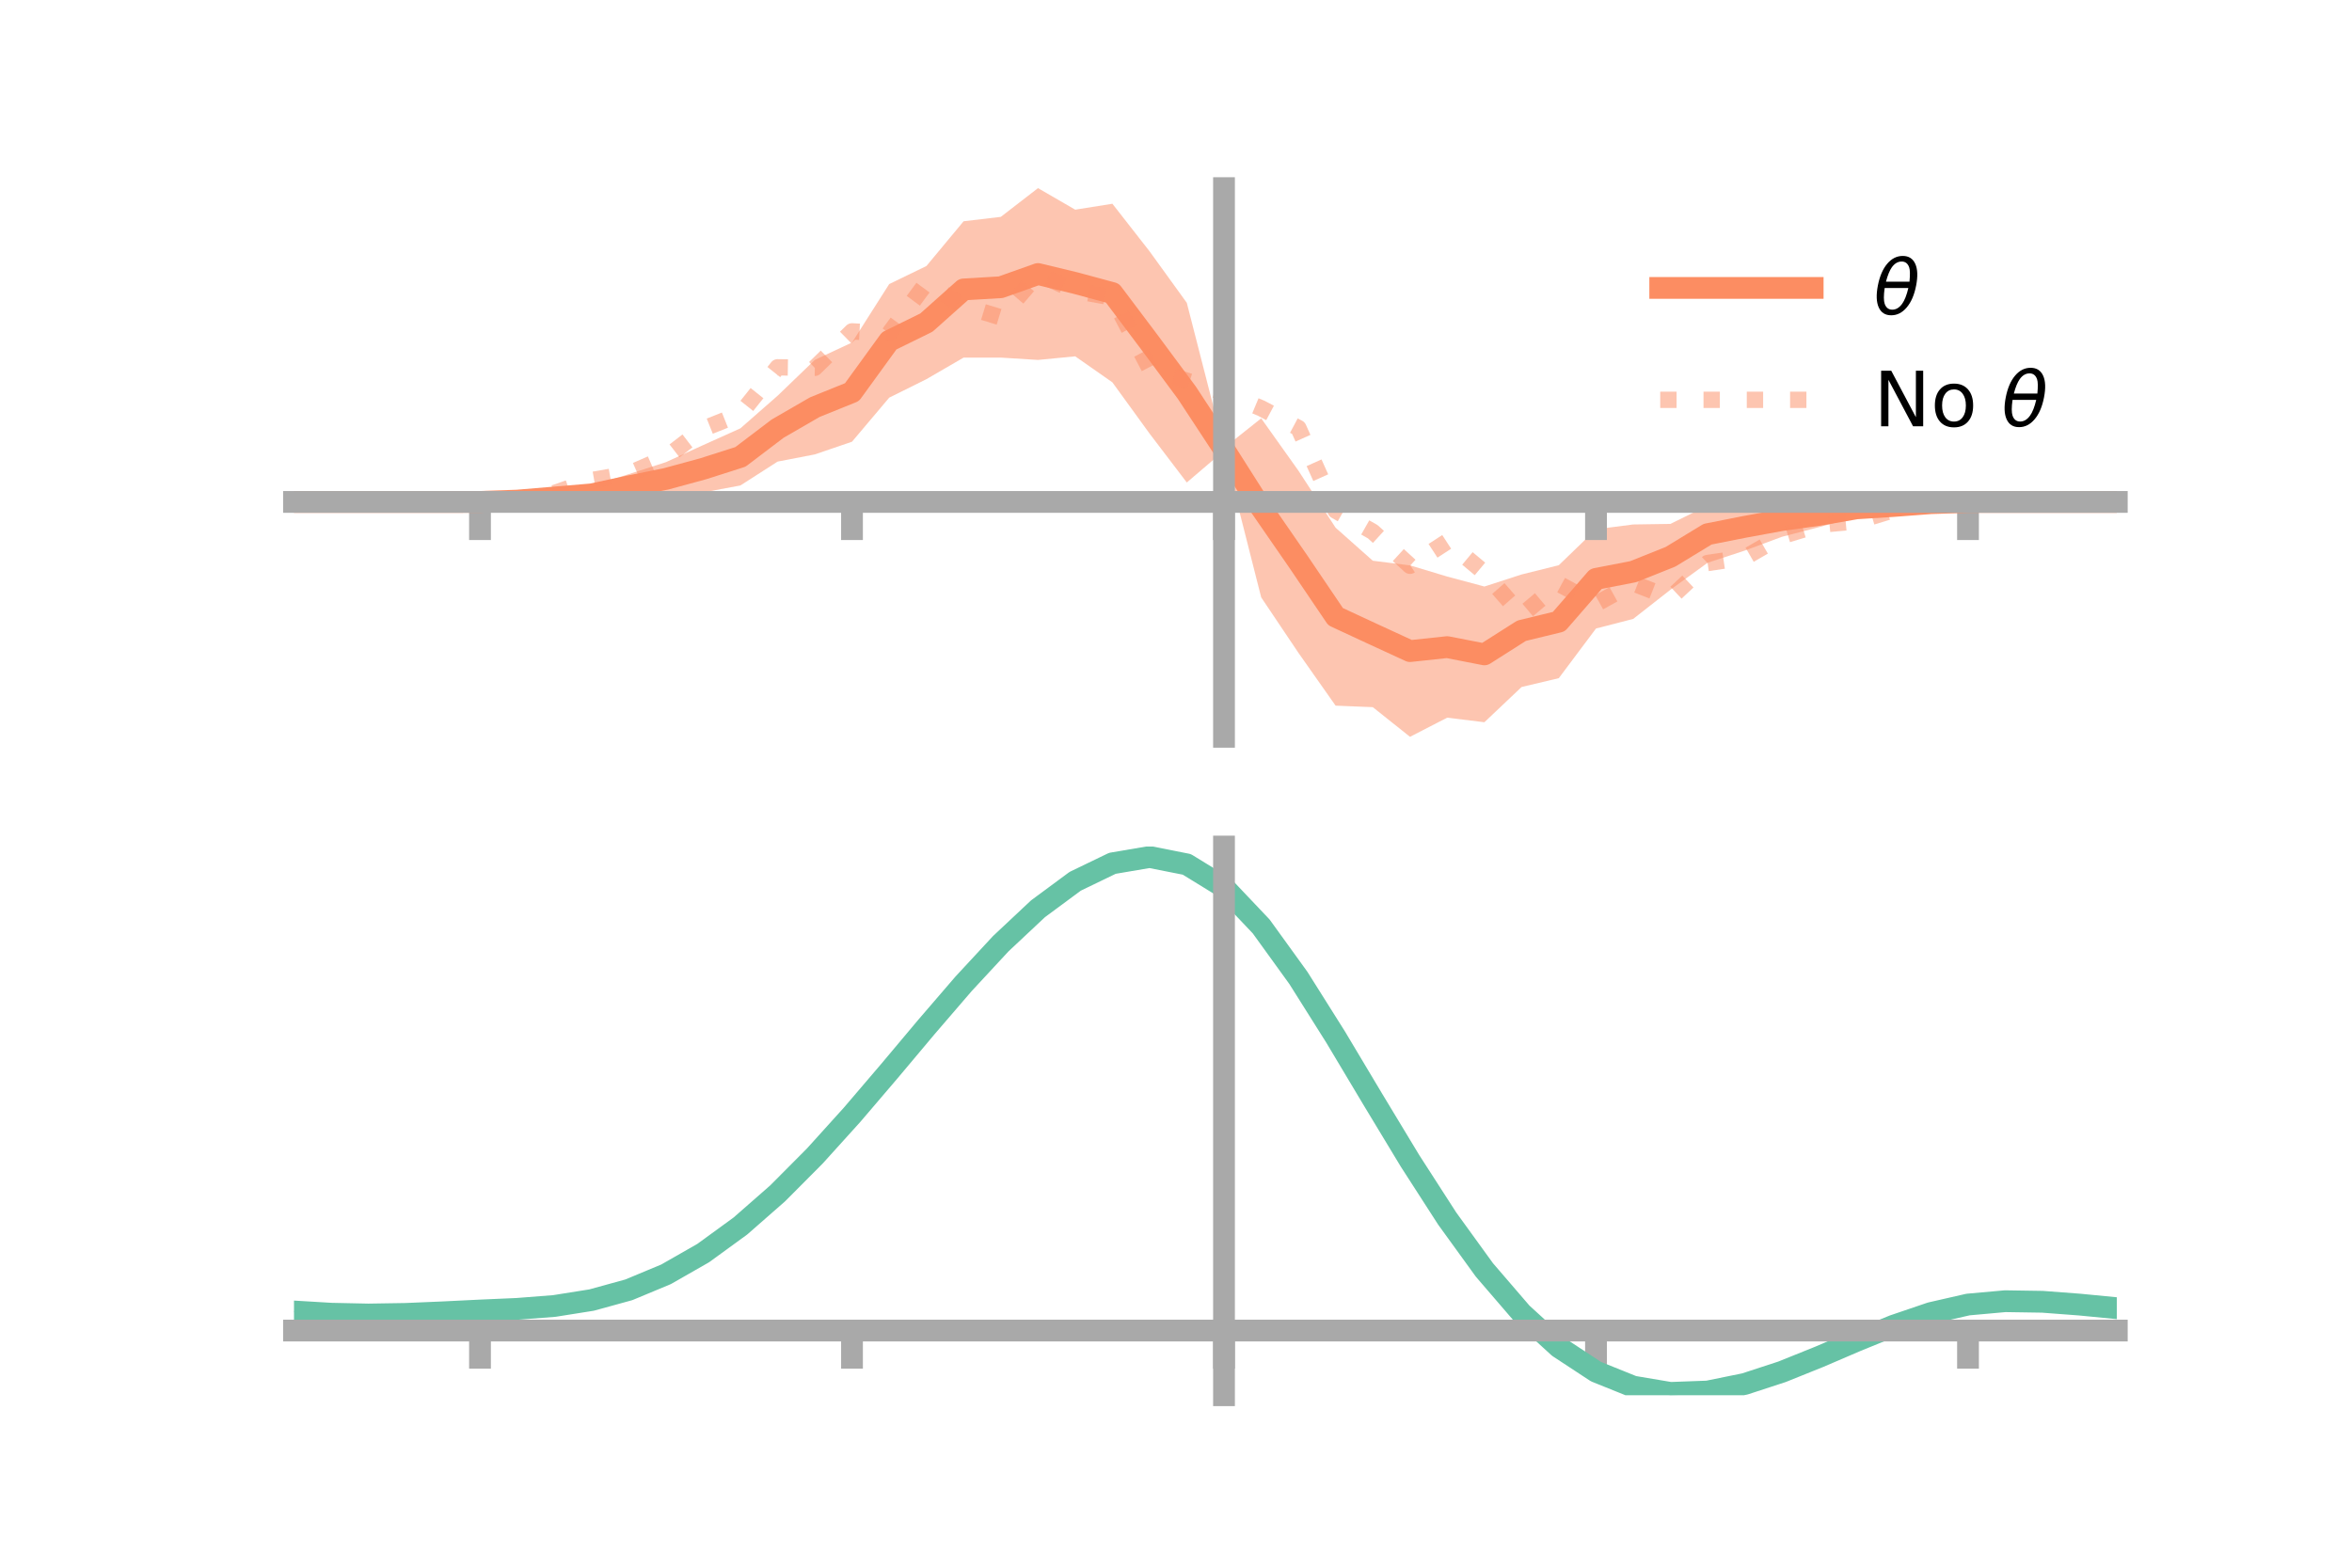
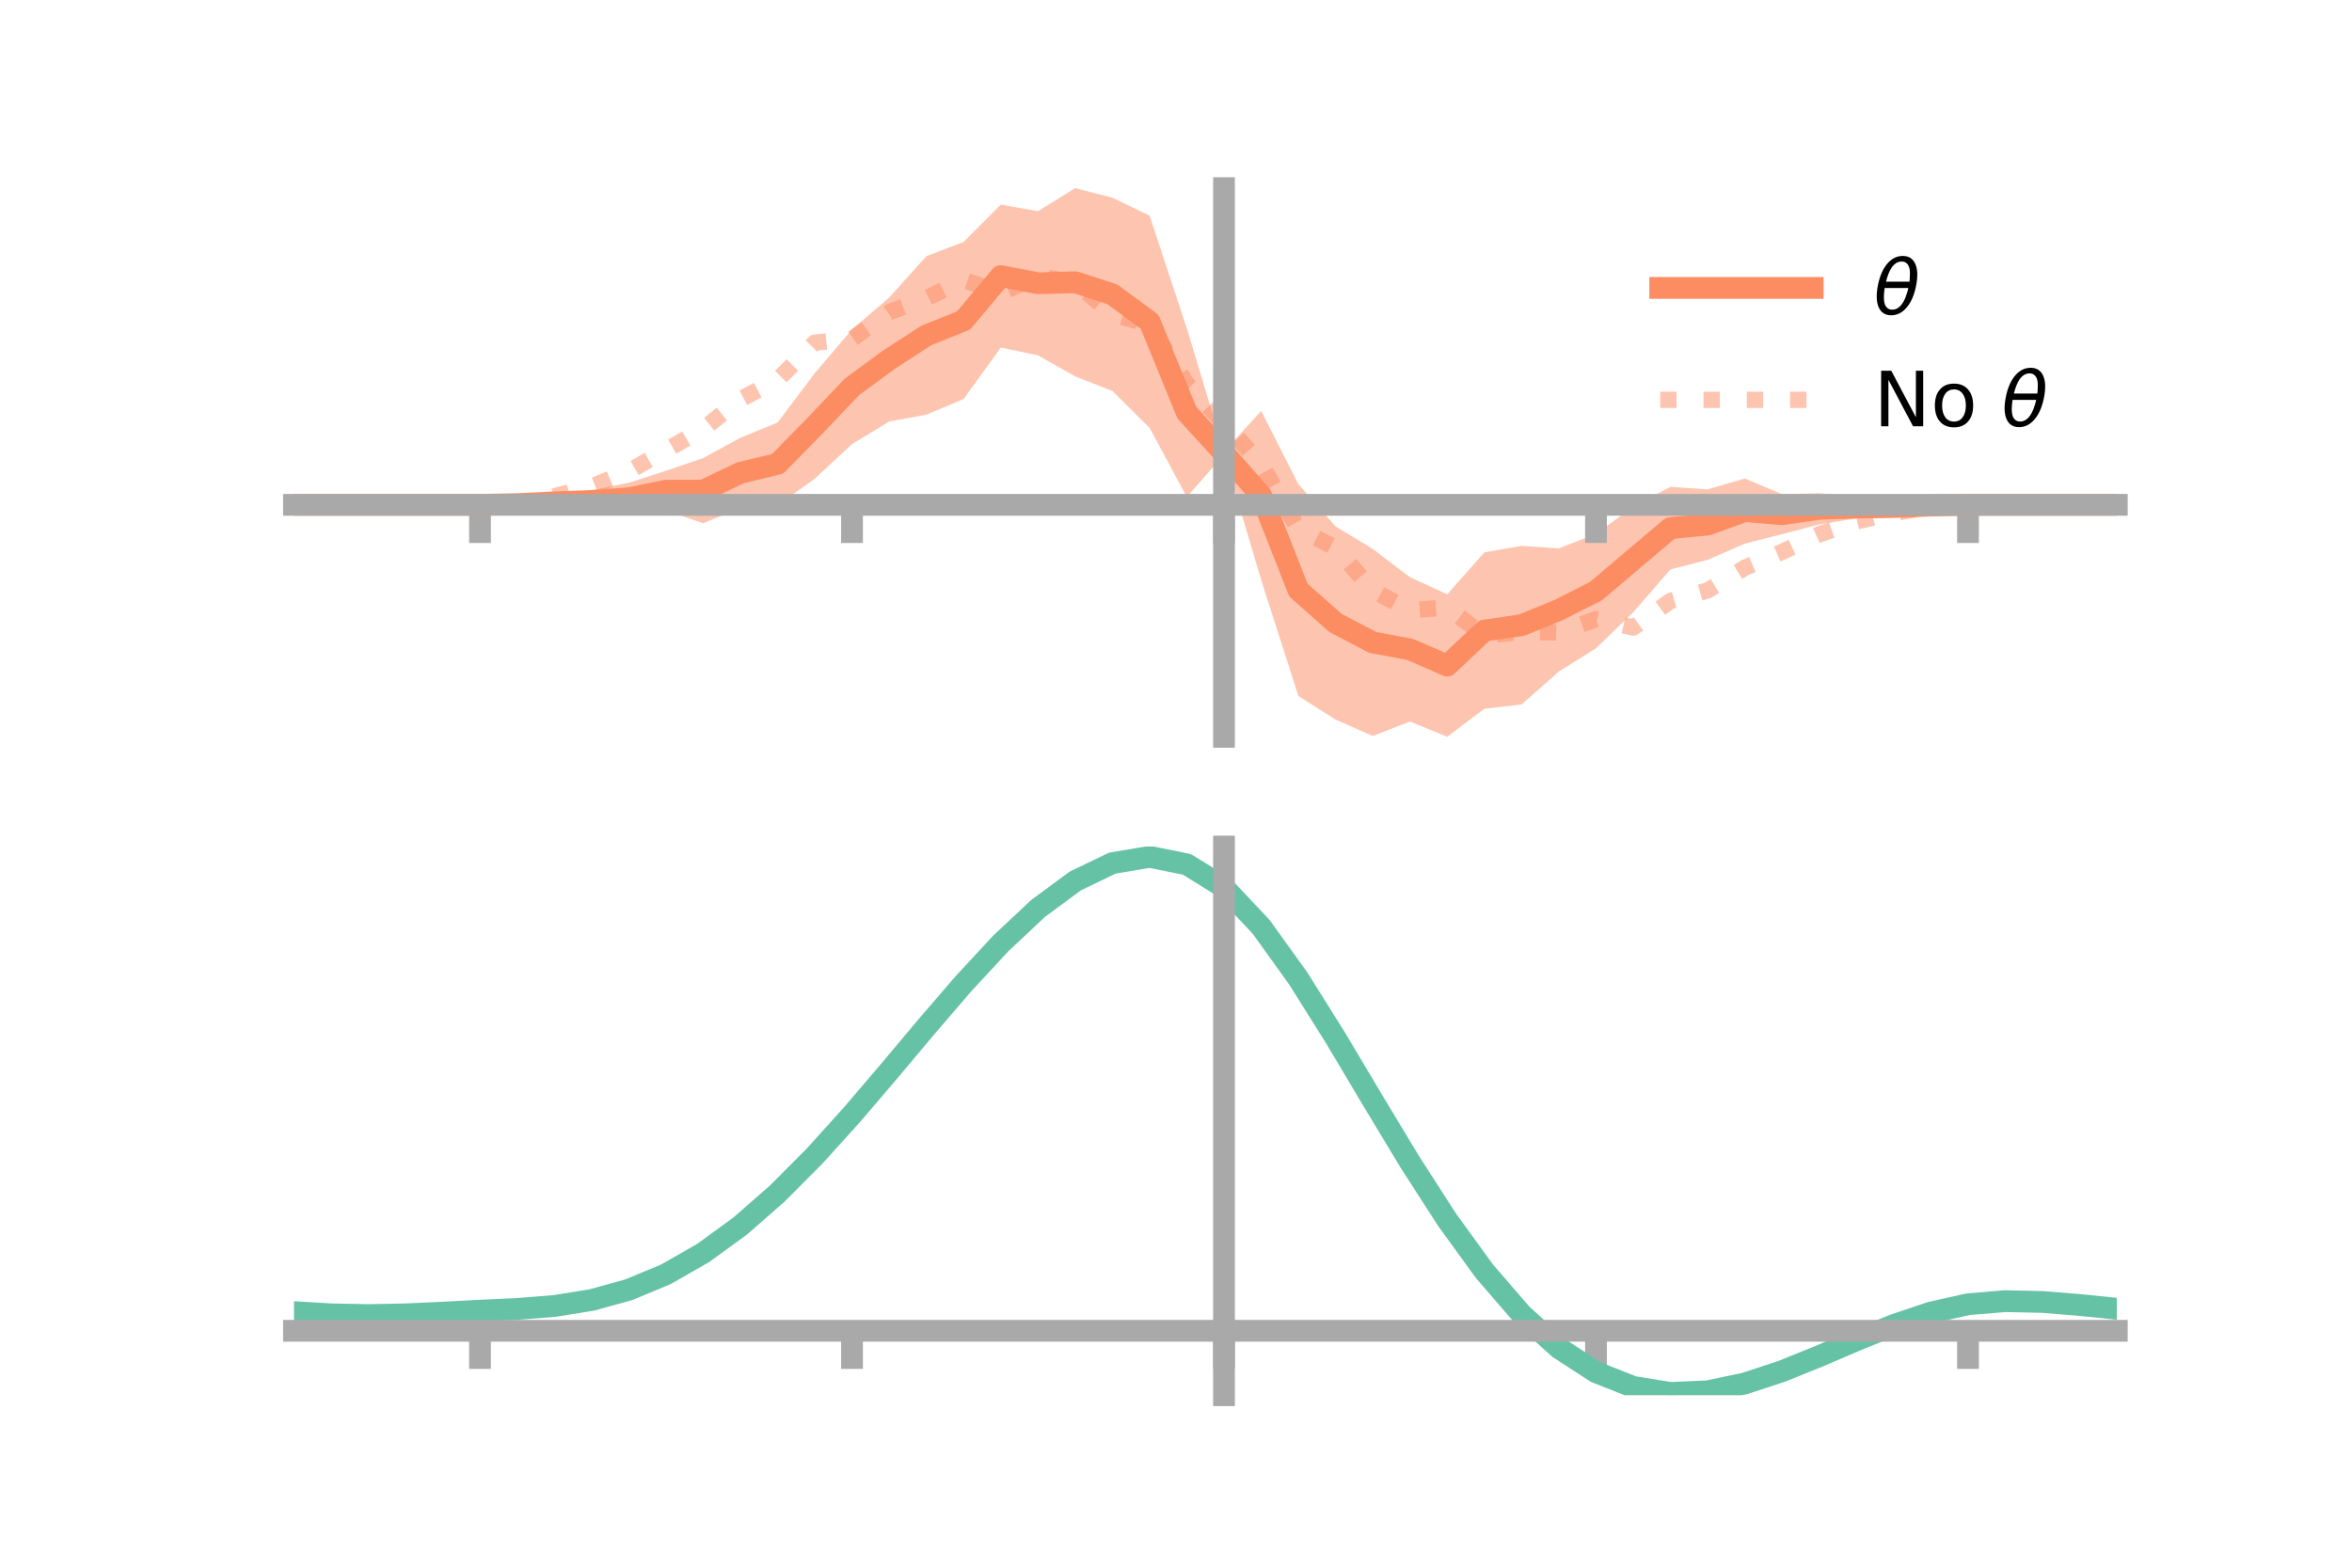
<svg xmlns="http://www.w3.org/2000/svg" xmlns:xlink="http://www.w3.org/1999/xlink" height="144pt" version="1.1" viewBox="0 0 216 144" width="216pt">
  <defs>
    <style type="text/css">*{stroke-linecap:butt;stroke-linejoin:round;}</style>
  </defs>
  <g id="figure_1">
    <g id="patch_1">
      <path d="M 0 144  L 216 144  L 216 0  L 0 0  z " style="fill:none;" />
    </g>
    <g id="axes_1">
      <g id="patch_2">
        <path d="M 27 67.68  L 194.4 67.68  L 194.4 17.28  L 27 17.28  z " style="fill:none;" />
      </g>
      <g id="PolyCollection_1">
-         <path clip-path="url(#p0a493fcf33)" d="M 27 46.104  L 27 46.104  L 30.416 46.104  L 33.833 46.104  L 37.249 46.104  L 40.665 46.104  L 44.082 46.091  L 47.498 45.768  L 50.914 45.209  L 54.331 44.618  L 57.747 43.552  L 61.163 42.449  L 64.58 40.883  L 67.996 39.345  L 71.412 36.35  L 74.829 33.059  L 78.245 31.463  L 81.661 26.093  L 85.078 24.436  L 88.494 20.325  L 91.91 19.92  L 95.327 17.28  L 98.743 19.259  L 102.159 18.716  L 105.576 23.089  L 108.992 27.815  L 112.408 41.143  L 115.824 38.428  L 119.241 43.231  L 122.657 48.472  L 126.073 51.506  L 129.49 51.932  L 132.906 52.959  L 136.322 53.875  L 139.739 52.768  L 143.155 51.918  L 146.571 48.615  L 149.988 48.175  L 153.404 48.123  L 156.82 46.443  L 160.237 46.21  L 163.653 46.227  L 167.069 46.167  L 170.486 45.904  L 173.902 45.99  L 177.318 46.004  L 180.735 46.095  L 184.151 46.104  L 187.567 46.104  L 190.984 46.104  L 194.4 46.104  L 194.4 46.104  L 194.4 46.104  L 190.984 46.104  L 187.567 46.104  L 184.151 46.104  L 180.735 46.117  L 177.318 46.434  L 173.902 46.966  L 170.486 47.486  L 167.069 48.416  L 163.653 49.306  L 160.237 50.573  L 156.82 51.694  L 153.404 54.173  L 149.988 56.849  L 146.571 57.732  L 143.155 62.293  L 139.739 63.104  L 136.322 66.341  L 132.906 65.922  L 129.49 67.68  L 126.073 64.957  L 122.657 64.818  L 119.241 59.963  L 115.824 54.873  L 112.408 41.401  L 108.992 44.319  L 105.576 39.83  L 102.159 35.121  L 98.743 32.731  L 95.327 33.062  L 91.91 32.848  L 88.494 32.847  L 85.078 34.829  L 81.661 36.528  L 78.245 40.574  L 74.829 41.74  L 71.412 42.4  L 67.996 44.592  L 64.58 45.233  L 61.163 45.528  L 57.747 45.8  L 54.331 46.201  L 50.914 46.188  L 47.498 46.199  L 44.082 46.112  L 40.665 46.104  L 37.249 46.104  L 33.833 46.104  L 30.416 46.104  L 27 46.104  z " style="fill:#fc8d62;fill-opacity:0.5;" />
+         <path clip-path="url(#p770ddc2c9a)" d="M 27 46.373  L 27 46.373  L 30.416 46.373  L 33.833 46.373  L 37.249 46.373  L 40.665 46.373  L 44.082 46.368  L 47.498 46.138  L 50.914 45.656  L 54.331 45.028  L 57.747 44.344  L 61.163 43.242  L 64.58 42.071  L 67.996 40.211  L 71.412 38.808  L 74.829 34.276  L 78.245 30.262  L 81.661 27.333  L 85.078 23.525  L 88.494 22.223  L 91.91 18.796  L 95.327 19.395  L 98.743 17.28  L 102.159 18.16  L 105.576 19.809  L 108.992 30.153  L 112.408 41.489  L 115.824 37.748  L 119.241 44.478  L 122.657 48.359  L 126.073 50.422  L 129.49 53.021  L 132.906 54.591  L 136.322 50.734  L 139.739 50.139  L 143.155 50.369  L 146.571 49.045  L 149.988 46.547  L 153.404 44.717  L 156.82 44.951  L 160.237 43.95  L 163.653 45.397  L 167.069 45.308  L 170.486 45.638  L 173.902 46.09  L 177.318 46.269  L 180.735 46.37  L 184.151 46.373  L 187.567 46.373  L 190.984 46.373  L 194.4 46.373  L 194.4 46.373  L 194.4 46.373  L 190.984 46.373  L 187.567 46.373  L 184.151 46.373  L 180.735 46.377  L 177.318 46.605  L 173.902 47.062  L 170.486 47.614  L 167.069 48.173  L 163.653 49.065  L 160.237 49.937  L 156.82 51.425  L 153.404 52.305  L 149.988 56.244  L 146.571 59.544  L 143.155 61.686  L 139.739 64.709  L 136.322 65.103  L 132.906 67.68  L 129.49 66.275  L 126.073 67.604  L 122.657 66.097  L 119.241 63.938  L 115.824 53.28  L 112.408 41.774  L 108.992 45.648  L 105.576 39.301  L 102.159 35.915  L 98.743 34.575  L 95.327 32.644  L 91.91 31.923  L 88.494 36.654  L 85.078 38.089  L 81.661 38.716  L 78.245 40.796  L 74.829 43.972  L 71.412 46.407  L 67.996 46.647  L 64.58 48.062  L 61.163 46.902  L 57.747 47.204  L 54.331 47.006  L 50.914 46.627  L 47.498 46.472  L 44.082 46.376  L 40.665 46.373  L 37.249 46.373  L 33.833 46.373  L 30.416 46.373  L 27 46.373  z " style="fill:#fc8d62;fill-opacity:0.5;" />
      </g>
      <g id="matplotlib.axis_1">
        <g id="xtick_1">
          <g id="line2d_1">
            <defs>
-               <path d="M 0 0  L 0 3.5  " id="m117dc4ca6f" style="stroke:#a9a9a9;stroke-width:2;" />
+               <path d="M 0 0  L 0 3.5  " id="mf8d0a1327b" style="stroke:#a9a9a9;stroke-width:2;" />
            </defs>
            <g>
-               <use style="fill:#a9a9a9;stroke:#a9a9a9;stroke-width:2;" x="44.082" xlink:href="#m117dc4ca6f" y="46.104" />
+               <use style="fill:#a9a9a9;stroke:#a9a9a9;stroke-width:2;" x="44.082" xlink:href="#mf8d0a1327b" y="46.373" />
            </g>
          </g>
        </g>
        <g id="xtick_2">
          <g id="line2d_2">
            <g>
-               <use style="fill:#a9a9a9;stroke:#a9a9a9;stroke-width:2;" x="78.245" xlink:href="#m117dc4ca6f" y="46.104" />
+               <use style="fill:#a9a9a9;stroke:#a9a9a9;stroke-width:2;" x="78.245" xlink:href="#mf8d0a1327b" y="46.373" />
            </g>
          </g>
        </g>
        <g id="xtick_3">
          <g id="line2d_3">
            <g>
-               <use style="fill:#a9a9a9;stroke:#a9a9a9;stroke-width:2;" x="112.408" xlink:href="#m117dc4ca6f" y="46.104" />
+               <use style="fill:#a9a9a9;stroke:#a9a9a9;stroke-width:2;" x="112.408" xlink:href="#mf8d0a1327b" y="46.373" />
            </g>
          </g>
        </g>
        <g id="xtick_4">
          <g id="line2d_4">
            <g>
-               <use style="fill:#a9a9a9;stroke:#a9a9a9;stroke-width:2;" x="146.571" xlink:href="#m117dc4ca6f" y="46.104" />
+               <use style="fill:#a9a9a9;stroke:#a9a9a9;stroke-width:2;" x="146.571" xlink:href="#mf8d0a1327b" y="46.373" />
            </g>
          </g>
        </g>
        <g id="xtick_5">
          <g id="line2d_5">
            <g>
-               <use style="fill:#a9a9a9;stroke:#a9a9a9;stroke-width:2;" x="180.735" xlink:href="#m117dc4ca6f" y="46.104" />
+               <use style="fill:#a9a9a9;stroke:#a9a9a9;stroke-width:2;" x="180.735" xlink:href="#mf8d0a1327b" y="46.373" />
            </g>
          </g>
        </g>
      </g>
      <g id="matplotlib.axis_2" />
      <g id="line2d_6">
-         <path clip-path="url(#p0a493fcf33)" d="M 27 46.104  L 30.416 46.104  L 33.833 46.104  L 37.249 46.104  L 40.665 46.104  L 44.082 46.101  L 47.498 45.984  L 50.914 45.699  L 54.331 45.41  L 57.747 44.676  L 61.163 43.989  L 64.58 43.058  L 67.996 41.968  L 71.412 39.375  L 74.829 37.399  L 78.245 36.018  L 81.661 31.311  L 85.078 29.632  L 88.494 26.586  L 91.91 26.384  L 95.327 25.171  L 98.743 25.995  L 102.159 26.919  L 105.576 31.46  L 108.992 36.067  L 112.408 41.272  L 115.824 46.651  L 119.241 51.597  L 122.657 56.645  L 126.073 58.231  L 129.49 59.806  L 132.906 59.441  L 136.322 60.108  L 139.739 57.936  L 143.155 57.106  L 146.571 53.174  L 149.988 52.512  L 153.404 51.148  L 156.82 49.068  L 160.237 48.392  L 163.653 47.767  L 167.069 47.291  L 170.486 46.695  L 173.902 46.478  L 177.318 46.219  L 180.735 46.106  L 184.151 46.104  L 187.567 46.104  L 190.984 46.104  L 194.4 46.104  " style="fill:none;stroke:#fc8d62;stroke-linecap:square;stroke-width:2;" />
+         <path clip-path="url(#p770ddc2c9a)" d="M 27 46.373  L 30.416 46.373  L 33.833 46.373  L 37.249 46.373  L 40.665 46.373  L 44.082 46.372  L 47.498 46.305  L 50.914 46.141  L 54.331 46.017  L 57.747 45.774  L 61.163 45.072  L 64.58 45.066  L 67.996 43.429  L 71.412 42.607  L 74.829 39.124  L 78.245 35.529  L 81.661 33.024  L 85.078 30.807  L 88.494 29.438  L 91.91 25.36  L 95.327 26.02  L 98.743 25.927  L 102.159 27.037  L 105.576 29.555  L 108.992 37.901  L 112.408 41.631  L 115.824 45.514  L 119.241 54.208  L 122.657 57.228  L 126.073 59.013  L 129.49 59.648  L 132.906 61.136  L 136.322 57.919  L 139.739 57.424  L 143.155 56.028  L 146.571 54.295  L 149.988 51.396  L 153.404 48.511  L 156.82 48.188  L 160.237 46.944  L 163.653 47.231  L 167.069 46.741  L 170.486 46.626  L 173.902 46.576  L 177.318 46.437  L 180.735 46.373  L 184.151 46.373  L 187.567 46.373  L 190.984 46.373  L 194.4 46.373  " style="fill:none;stroke:#fc8d62;stroke-linecap:square;stroke-width:2;" />
      </g>
      <g id="line2d_7">
-         <path clip-path="url(#p0a493fcf33)" d="M 27 46.104  L 30.416 46.104  L 33.833 46.104  L 37.249 46.104  L 40.665 46.104  L 44.082 46.102  L 47.498 45.915  L 50.914 45.289  L 54.331 44.099  L 57.747 43.504  L 61.163 42.02  L 64.58 39.386  L 67.996 38.023  L 71.412 33.74  L 74.829 33.789  L 78.245 30.438  L 81.661 30.617  L 85.078 25.995  L 88.494 28.108  L 91.91 29.151  L 95.327 25.171  L 98.743 26.713  L 102.159 27.329  L 105.576 33.848  L 108.992 34.971  L 112.408 36.08  L 115.824 37.498  L 119.241 39.315  L 122.657 46.905  L 126.073 48.843  L 129.49 51.969  L 132.906 49.745  L 136.322 52.597  L 139.739 56.501  L 143.155 53.628  L 146.571 55.478  L 149.988 53.58  L 153.404 54.924  L 156.82 51.715  L 160.237 51.213  L 163.653 49.236  L 167.069 48.206  L 170.486 47.895  L 173.902 46.854  L 177.318 46.284  L 180.735 46.105  L 184.151 46.104  L 187.567 46.104  L 190.984 46.104  L 194.4 46.104  " style="fill:none;stroke:#fc8d62;stroke-dasharray:1.5,2.475;stroke-dashoffset:0;stroke-opacity:0.5;stroke-width:1.5;" />
+         <path clip-path="url(#p770ddc2c9a)" d="M 27 46.373  L 30.416 46.373  L 33.833 46.373  L 37.249 46.373  L 40.665 46.373  L 44.082 46.37  L 47.498 46.152  L 50.914 45.58  L 54.331 44.685  L 57.747 43.292  L 61.163 41.343  L 64.58 39.404  L 67.996 36.672  L 71.412 34.887  L 74.829 31.474  L 78.245 31.137  L 81.661 28.673  L 85.078 27.397  L 88.494 25.704  L 91.91 26.91  L 95.327 25.36  L 98.743 25.958  L 102.159 28.87  L 105.576 29.81  L 108.992 35.263  L 112.408 38.843  L 115.824 42.631  L 119.241 48.589  L 122.657 50.322  L 126.073 54.245  L 129.49 56.044  L 132.906 55.808  L 136.322 58.383  L 139.739 58.057  L 143.155 58.097  L 146.571 56.875  L 149.988 57.644  L 153.404 55.207  L 156.82 54.236  L 160.237 52.15  L 163.653 50.693  L 167.069 49.085  L 170.486 47.902  L 173.902 47.118  L 177.318 46.587  L 180.735 46.375  L 184.151 46.373  L 187.567 46.373  L 190.984 46.373  L 194.4 46.373  " style="fill:none;stroke:#fc8d62;stroke-dasharray:1.5,2.475;stroke-dashoffset:0;stroke-opacity:0.5;stroke-width:1.5;" />
      </g>
      <g id="patch_3">
        <path d="M 112.408 67.68  L 112.408 17.28  " style="fill:none;stroke:#a9a9a9;stroke-linecap:square;stroke-linejoin:miter;stroke-width:2;" />
      </g>
      <g id="patch_4">
        <path d="M 194.4 67.68  L 194.4 17.28  " style="fill:none;" />
      </g>
      <g id="patch_5">
-         <path d="M 27 46.104  L 194.4 46.104  " style="fill:none;stroke:#a9a9a9;stroke-linecap:square;stroke-linejoin:miter;stroke-width:2;" />
+         <path d="M 27 46.373  L 194.4 46.373  " style="fill:none;stroke:#a9a9a9;stroke-linecap:square;stroke-linejoin:miter;stroke-width:2;" />
      </g>
      <g id="patch_6">
        <path d="M 27 17.28  L 194.4 17.28  " style="fill:none;" />
      </g>
      <g id="legend_1">
        <g id="line2d_8">
          <path d="M 152.47 26.449  L 166.47 26.449  " style="fill:none;stroke:#fc8d62;stroke-linecap:square;stroke-width:2;" />
        </g>
        <g id="line2d_9" />
        <g id="text_1">
          <g transform="translate(172.07 28.89891)scale(0.07 -0.07)">
            <defs>
              <path d="M 45.516 34.672  L 14.453 34.672  Q 12.359 20.062 14.5 13.875  Q 17.188 6.25 24.469 6.25  Q 31.781 6.25 37.359 13.922  Q 42.234 20.656 45.516 34.672  z M 47.016 42.969  Q 48.344 56.844 46.625 61.719  Q 43.953 69.438 36.766 69.438  Q 29.297 69.438 23.828 61.812  Q 19.531 55.672 16.156 42.969  z M 38.188 76.766  Q 49.906 76.766 54.594 66.406  Q 59.281 56.109 55.719 37.844  Q 52.203 19.625 43.453 9.281  Q 34.766 -1.125 23.047 -1.125  Q 11.281 -1.125 6.641 9.281  Q 2 19.625 5.516 37.844  Q 9.078 56.109 17.719 66.406  Q 26.422 76.766 38.188 76.766  z " id="DejaVuSans-Oblique-952" />
            </defs>
            <use transform="translate(0 0.234375)" xlink:href="#DejaVuSans-Oblique-952" />
          </g>
        </g>
        <g id="line2d_10">
          <path d="M 152.47 36.724  L 166.47 36.724  " style="fill:none;stroke:#fc8d62;stroke-dasharray:1.5,2.475;stroke-dashoffset:0;stroke-opacity:0.5;stroke-width:1.5;" />
        </g>
        <g id="line2d_11" />
        <g id="text_2">
          <g transform="translate(172.07 39.17359)scale(0.07 -0.07)">
            <defs>
              <path d="M 9.812 72.906  L 23.094 72.906  L 55.422 11.922  L 55.422 72.906  L 64.984 72.906  L 64.984 0  L 51.703 0  L 19.391 60.984  L 19.391 0  L 9.812 0  z " id="DejaVuSans-78" />
              <path d="M 30.609 48.391  Q 23.391 48.391 19.188 42.75  Q 14.984 37.109 14.984 27.297  Q 14.984 17.484 19.156 11.844  Q 23.344 6.203 30.609 6.203  Q 37.797 6.203 41.984 11.859  Q 46.188 17.531 46.188 27.297  Q 46.188 37.016 41.984 42.703  Q 37.797 48.391 30.609 48.391  z M 30.609 56  Q 42.328 56 49.016 48.375  Q 55.719 40.766 55.719 27.297  Q 55.719 13.875 49.016 6.219  Q 42.328 -1.422 30.609 -1.422  Q 18.844 -1.422 12.172 6.219  Q 5.516 13.875 5.516 27.297  Q 5.516 40.766 12.172 48.375  Q 18.844 56 30.609 56  z " id="DejaVuSans-111" />
              <path id="DejaVuSans-32" />
            </defs>
            <use transform="translate(0 0.234375)" xlink:href="#DejaVuSans-78" />
            <use transform="translate(74.80469 0.234375)" xlink:href="#DejaVuSans-111" />
            <use transform="translate(135.9863 0.234375)" xlink:href="#DejaVuSans-32" />
            <use transform="translate(167.7734 0.234375)" xlink:href="#DejaVuSans-Oblique-952" />
          </g>
        </g>
      </g>
    </g>
    <g id="axes_2">
      <g id="patch_7">
        <path d="M 27 128.16  L 194.4 128.16  L 194.4 77.76  L 27 77.76  z " style="fill:none;" />
      </g>
      <g id="PolyCollection_2">
-         <path clip-path="url(#p4f96388e2c)" d="M 27 120.507  L 27 120.427  L 30.416 120.641  L 33.833 120.715  L 37.249 120.653  L 40.665 120.498  L 44.082 120.322  L 47.498 120.167  L 50.914 119.896  L 54.331 119.347  L 57.747 118.395  L 61.163 116.949  L 64.58 114.958  L 67.996 112.414  L 71.412 109.349  L 74.829 105.83  L 78.245 101.958  L 81.661 97.862  L 85.078 93.697  L 88.494 89.638  L 91.91 85.874  L 95.327 82.603  L 98.743 80.027  L 102.159 78.348  L 105.576 77.76  L 108.992 78.449  L 112.408 80.583  L 115.824 84.239  L 119.241 89.04  L 122.657 94.547  L 126.073 100.353  L 129.49 106.099  L 132.906 111.488  L 136.322 116.284  L 139.739 120.319  L 143.155 123.491  L 146.571 125.76  L 149.988 127.149  L 153.404 127.73  L 156.82 127.61  L 160.237 126.926  L 163.653 125.829  L 167.069 124.479  L 170.486 123.039  L 173.902 121.668  L 177.318 120.52  L 180.735 119.744  L 184.151 119.44  L 187.567 119.499  L 190.984 119.767  L 194.4 120.111  L 194.4 120.218  L 194.4 120.218  L 190.984 119.899  L 187.567 119.651  L 184.151 119.603  L 180.735 119.913  L 177.318 120.699  L 173.902 121.877  L 170.486 123.294  L 167.069 124.786  L 163.653 126.185  L 160.237 127.32  L 156.82 128.028  L 153.404 128.16  L 149.988 127.59  L 146.571 126.223  L 143.155 124.004  L 139.739 120.923  L 136.322 117.015  L 132.906 112.375  L 129.49 107.159  L 126.073 101.593  L 122.657 95.963  L 119.241 90.618  L 115.824 85.958  L 112.408 82.409  L 108.992 80.344  L 105.576 79.681  L 102.159 80.252  L 98.743 81.872  L 95.327 84.35  L 91.91 87.489  L 88.494 91.094  L 85.078 94.975  L 81.661 98.95  L 78.245 102.854  L 74.829 106.542  L 71.412 109.893  L 67.996 112.815  L 64.58 115.246  L 61.163 117.158  L 57.747 118.559  L 54.331 119.488  L 50.914 120.024  L 47.498 120.286  L 44.082 120.429  L 40.665 120.589  L 37.249 120.724  L 33.833 120.772  L 30.416 120.7  L 27 120.507  z " style="fill:#66c2a5;fill-opacity:0.5;" />
+         <path clip-path="url(#pdc53f1773f)" d="M 27 120.563  L 27 120.488  L 30.416 120.701  L 33.833 120.768  L 37.249 120.693  L 40.665 120.525  L 44.082 120.337  L 47.498 120.174  L 50.914 119.896  L 54.331 119.343  L 57.747 118.388  L 61.163 116.94  L 64.58 114.948  L 67.996 112.403  L 71.412 109.337  L 74.829 105.818  L 78.245 101.945  L 81.661 97.849  L 85.078 93.684  L 88.494 89.625  L 91.91 85.861  L 95.327 82.59  L 98.743 80.016  L 102.159 78.341  L 105.576 77.76  L 108.992 78.461  L 112.408 80.613  L 115.824 84.298  L 119.241 89.129  L 122.657 94.664  L 126.073 100.491  L 129.49 106.249  L 132.906 111.638  L 136.322 116.424  L 139.739 120.438  L 143.155 123.582  L 146.571 125.82  L 149.988 127.179  L 153.404 127.731  L 156.82 127.589  L 160.237 126.887  L 163.653 125.778  L 167.069 124.422  L 170.486 122.982  L 173.902 121.617  L 177.318 120.48  L 180.735 119.721  L 184.151 119.438  L 187.567 119.519  L 190.984 119.807  L 194.4 120.166  L 194.4 120.267  L 194.4 120.267  L 190.984 119.934  L 187.567 119.665  L 184.151 119.595  L 180.735 119.882  L 177.318 120.651  L 173.902 121.817  L 170.486 123.229  L 167.069 124.722  L 163.653 126.129  L 160.237 127.277  L 156.82 128.005  L 153.404 128.16  L 149.988 127.614  L 146.571 126.27  L 143.155 124.072  L 139.739 121.006  L 136.322 117.11  L 132.906 112.476  L 129.49 107.258  L 126.073 101.682  L 122.657 96.034  L 119.241 90.666  L 115.824 85.979  L 112.408 82.407  L 108.992 80.327  L 105.576 79.655  L 102.159 80.22  L 98.743 81.839  L 95.327 84.316  L 91.91 87.456  L 88.494 91.062  L 85.078 94.944  L 81.661 98.921  L 78.245 102.828  L 74.829 106.519  L 71.412 109.873  L 67.996 112.799  L 64.58 115.233  L 61.163 117.149  L 57.747 118.553  L 54.331 119.486  L 50.914 120.026  L 47.498 120.294  L 44.082 120.446  L 40.665 120.619  L 37.249 120.767  L 33.833 120.824  L 30.416 120.757  L 27 120.563  z " style="fill:#66c2a5;fill-opacity:0.5;" />
      </g>
      <g id="matplotlib.axis_3">
        <g id="xtick_6">
          <g id="line2d_12">
            <g>
-               <use style="fill:#a9a9a9;stroke:#a9a9a9;stroke-width:2;" x="44.082" xlink:href="#m117dc4ca6f" y="122.219" />
+               <use style="fill:#a9a9a9;stroke:#a9a9a9;stroke-width:2;" x="44.082" xlink:href="#mf8d0a1327b" y="122.239" />
            </g>
          </g>
        </g>
        <g id="xtick_7">
          <g id="line2d_13">
            <g>
-               <use style="fill:#a9a9a9;stroke:#a9a9a9;stroke-width:2;" x="78.245" xlink:href="#m117dc4ca6f" y="122.219" />
+               <use style="fill:#a9a9a9;stroke:#a9a9a9;stroke-width:2;" x="78.245" xlink:href="#mf8d0a1327b" y="122.239" />
            </g>
          </g>
        </g>
        <g id="xtick_8">
          <g id="line2d_14">
            <g>
-               <use style="fill:#a9a9a9;stroke:#a9a9a9;stroke-width:2;" x="112.408" xlink:href="#m117dc4ca6f" y="122.219" />
+               <use style="fill:#a9a9a9;stroke:#a9a9a9;stroke-width:2;" x="112.408" xlink:href="#mf8d0a1327b" y="122.239" />
            </g>
          </g>
        </g>
        <g id="xtick_9">
          <g id="line2d_15">
            <g>
-               <use style="fill:#a9a9a9;stroke:#a9a9a9;stroke-width:2;" x="146.571" xlink:href="#m117dc4ca6f" y="122.219" />
+               <use style="fill:#a9a9a9;stroke:#a9a9a9;stroke-width:2;" x="146.571" xlink:href="#mf8d0a1327b" y="122.239" />
            </g>
          </g>
        </g>
        <g id="xtick_10">
          <g id="line2d_16">
            <g>
-               <use style="fill:#a9a9a9;stroke:#a9a9a9;stroke-width:2;" x="180.735" xlink:href="#m117dc4ca6f" y="122.219" />
+               <use style="fill:#a9a9a9;stroke:#a9a9a9;stroke-width:2;" x="180.735" xlink:href="#mf8d0a1327b" y="122.239" />
            </g>
          </g>
        </g>
      </g>
      <g id="matplotlib.axis_4" />
      <g id="line2d_17">
-         <path clip-path="url(#p4f96388e2c)" d="M 27 120.467  L 30.416 120.671  L 33.833 120.743  L 37.249 120.689  L 40.665 120.544  L 44.082 120.376  L 47.498 120.227  L 50.914 119.96  L 54.331 119.417  L 57.747 118.477  L 61.163 117.054  L 64.58 115.102  L 67.996 112.615  L 71.412 109.621  L 74.829 106.186  L 78.245 102.406  L 81.661 98.406  L 85.078 94.336  L 88.494 90.366  L 91.91 86.681  L 95.327 83.476  L 98.743 80.95  L 102.159 79.3  L 105.576 78.72  L 108.992 79.397  L 112.408 81.496  L 115.824 85.099  L 119.241 89.829  L 122.657 95.255  L 126.073 100.973  L 129.49 106.629  L 132.906 111.931  L 136.322 116.649  L 139.739 120.621  L 143.155 123.748  L 146.571 125.992  L 149.988 127.369  L 153.404 127.945  L 156.82 127.819  L 160.237 127.123  L 163.653 126.007  L 167.069 124.632  L 170.486 123.166  L 173.902 121.772  L 177.318 120.61  L 180.735 119.829  L 184.151 119.522  L 187.567 119.575  L 190.984 119.833  L 194.4 120.165  " style="fill:none;stroke:#66c2a5;stroke-linecap:square;stroke-width:2;" />
+         <path clip-path="url(#pdc53f1773f)" d="M 27 120.526  L 30.416 120.729  L 33.833 120.796  L 37.249 120.73  L 40.665 120.572  L 44.082 120.391  L 47.498 120.234  L 50.914 119.961  L 54.331 119.414  L 57.747 118.471  L 61.163 117.045  L 64.58 115.091  L 67.996 112.601  L 71.412 109.605  L 74.829 106.168  L 78.245 102.387  L 81.661 98.385  L 85.078 94.314  L 88.494 90.344  L 91.91 86.658  L 95.327 83.453  L 98.743 80.927  L 102.159 79.281  L 105.576 78.707  L 108.992 79.394  L 112.408 81.51  L 115.824 85.139  L 119.241 89.898  L 122.657 95.349  L 126.073 101.086  L 129.49 106.754  L 132.906 112.057  L 136.322 116.767  L 139.739 120.722  L 143.155 123.827  L 146.571 126.045  L 149.988 127.396  L 153.404 127.946  L 156.82 127.797  L 160.237 127.082  L 163.653 125.953  L 167.069 124.572  L 170.486 123.105  L 173.902 121.717  L 177.318 120.566  L 180.735 119.802  L 184.151 119.517  L 187.567 119.592  L 190.984 119.87  L 194.4 120.216  " style="fill:none;stroke:#66c2a5;stroke-linecap:square;stroke-width:2;" />
      </g>
      <g id="patch_8">
        <path d="M 112.408 128.16  L 112.408 77.76  " style="fill:none;stroke:#a9a9a9;stroke-linecap:square;stroke-linejoin:miter;stroke-width:2;" />
      </g>
      <g id="patch_9">
        <path d="M 194.4 128.16  L 194.4 77.76  " style="fill:none;" />
      </g>
      <g id="patch_10">
-         <path d="M 27 122.219  L 194.4 122.219  " style="fill:none;stroke:#a9a9a9;stroke-linecap:square;stroke-linejoin:miter;stroke-width:2;" />
+         <path d="M 27 122.239  L 194.4 122.239  " style="fill:none;stroke:#a9a9a9;stroke-linecap:square;stroke-linejoin:miter;stroke-width:2;" />
      </g>
      <g id="patch_11">
        <path d="M 27 77.76  L 194.4 77.76  " style="fill:none;" />
      </g>
    </g>
  </g>
  <defs>
-     <clipPath id="p0a493fcf33">
+     <clipPath id="p770ddc2c9a">
      <rect height="50.4" width="167.4" x="27" y="17.28" />
    </clipPath>
-     <clipPath id="p4f96388e2c">
+     <clipPath id="pdc53f1773f">
      <rect height="50.4" width="167.4" x="27" y="77.76" />
    </clipPath>
  </defs>
</svg>
